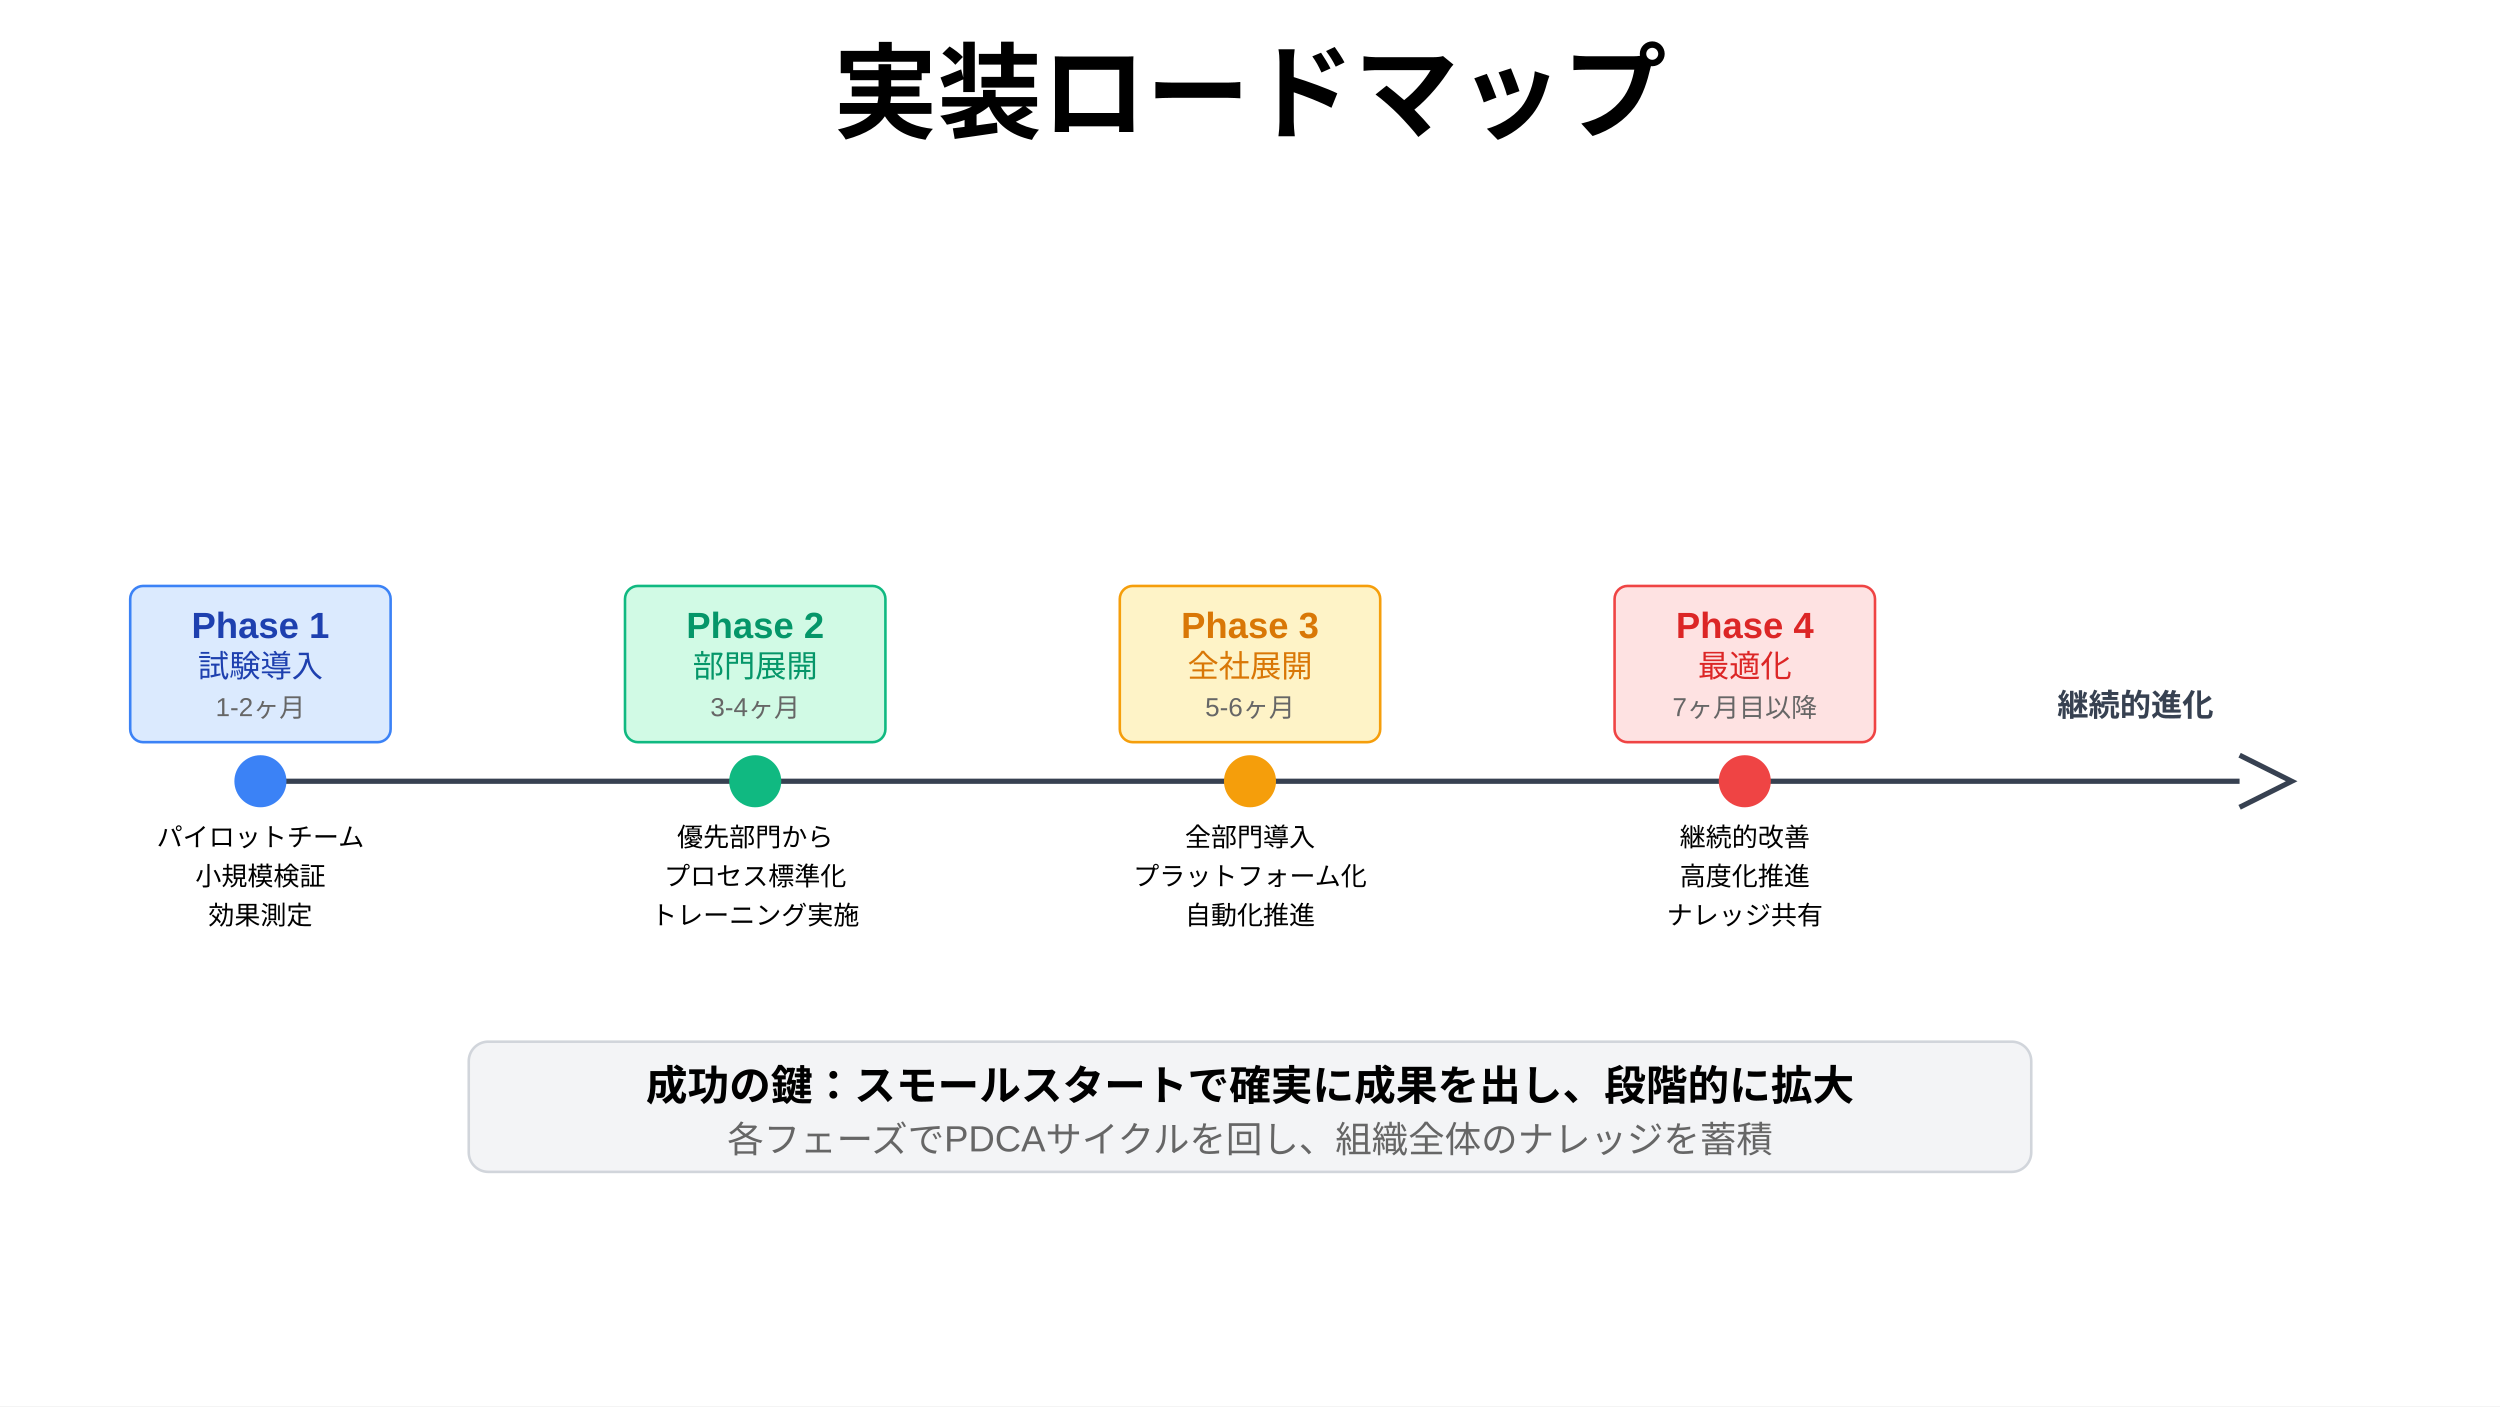
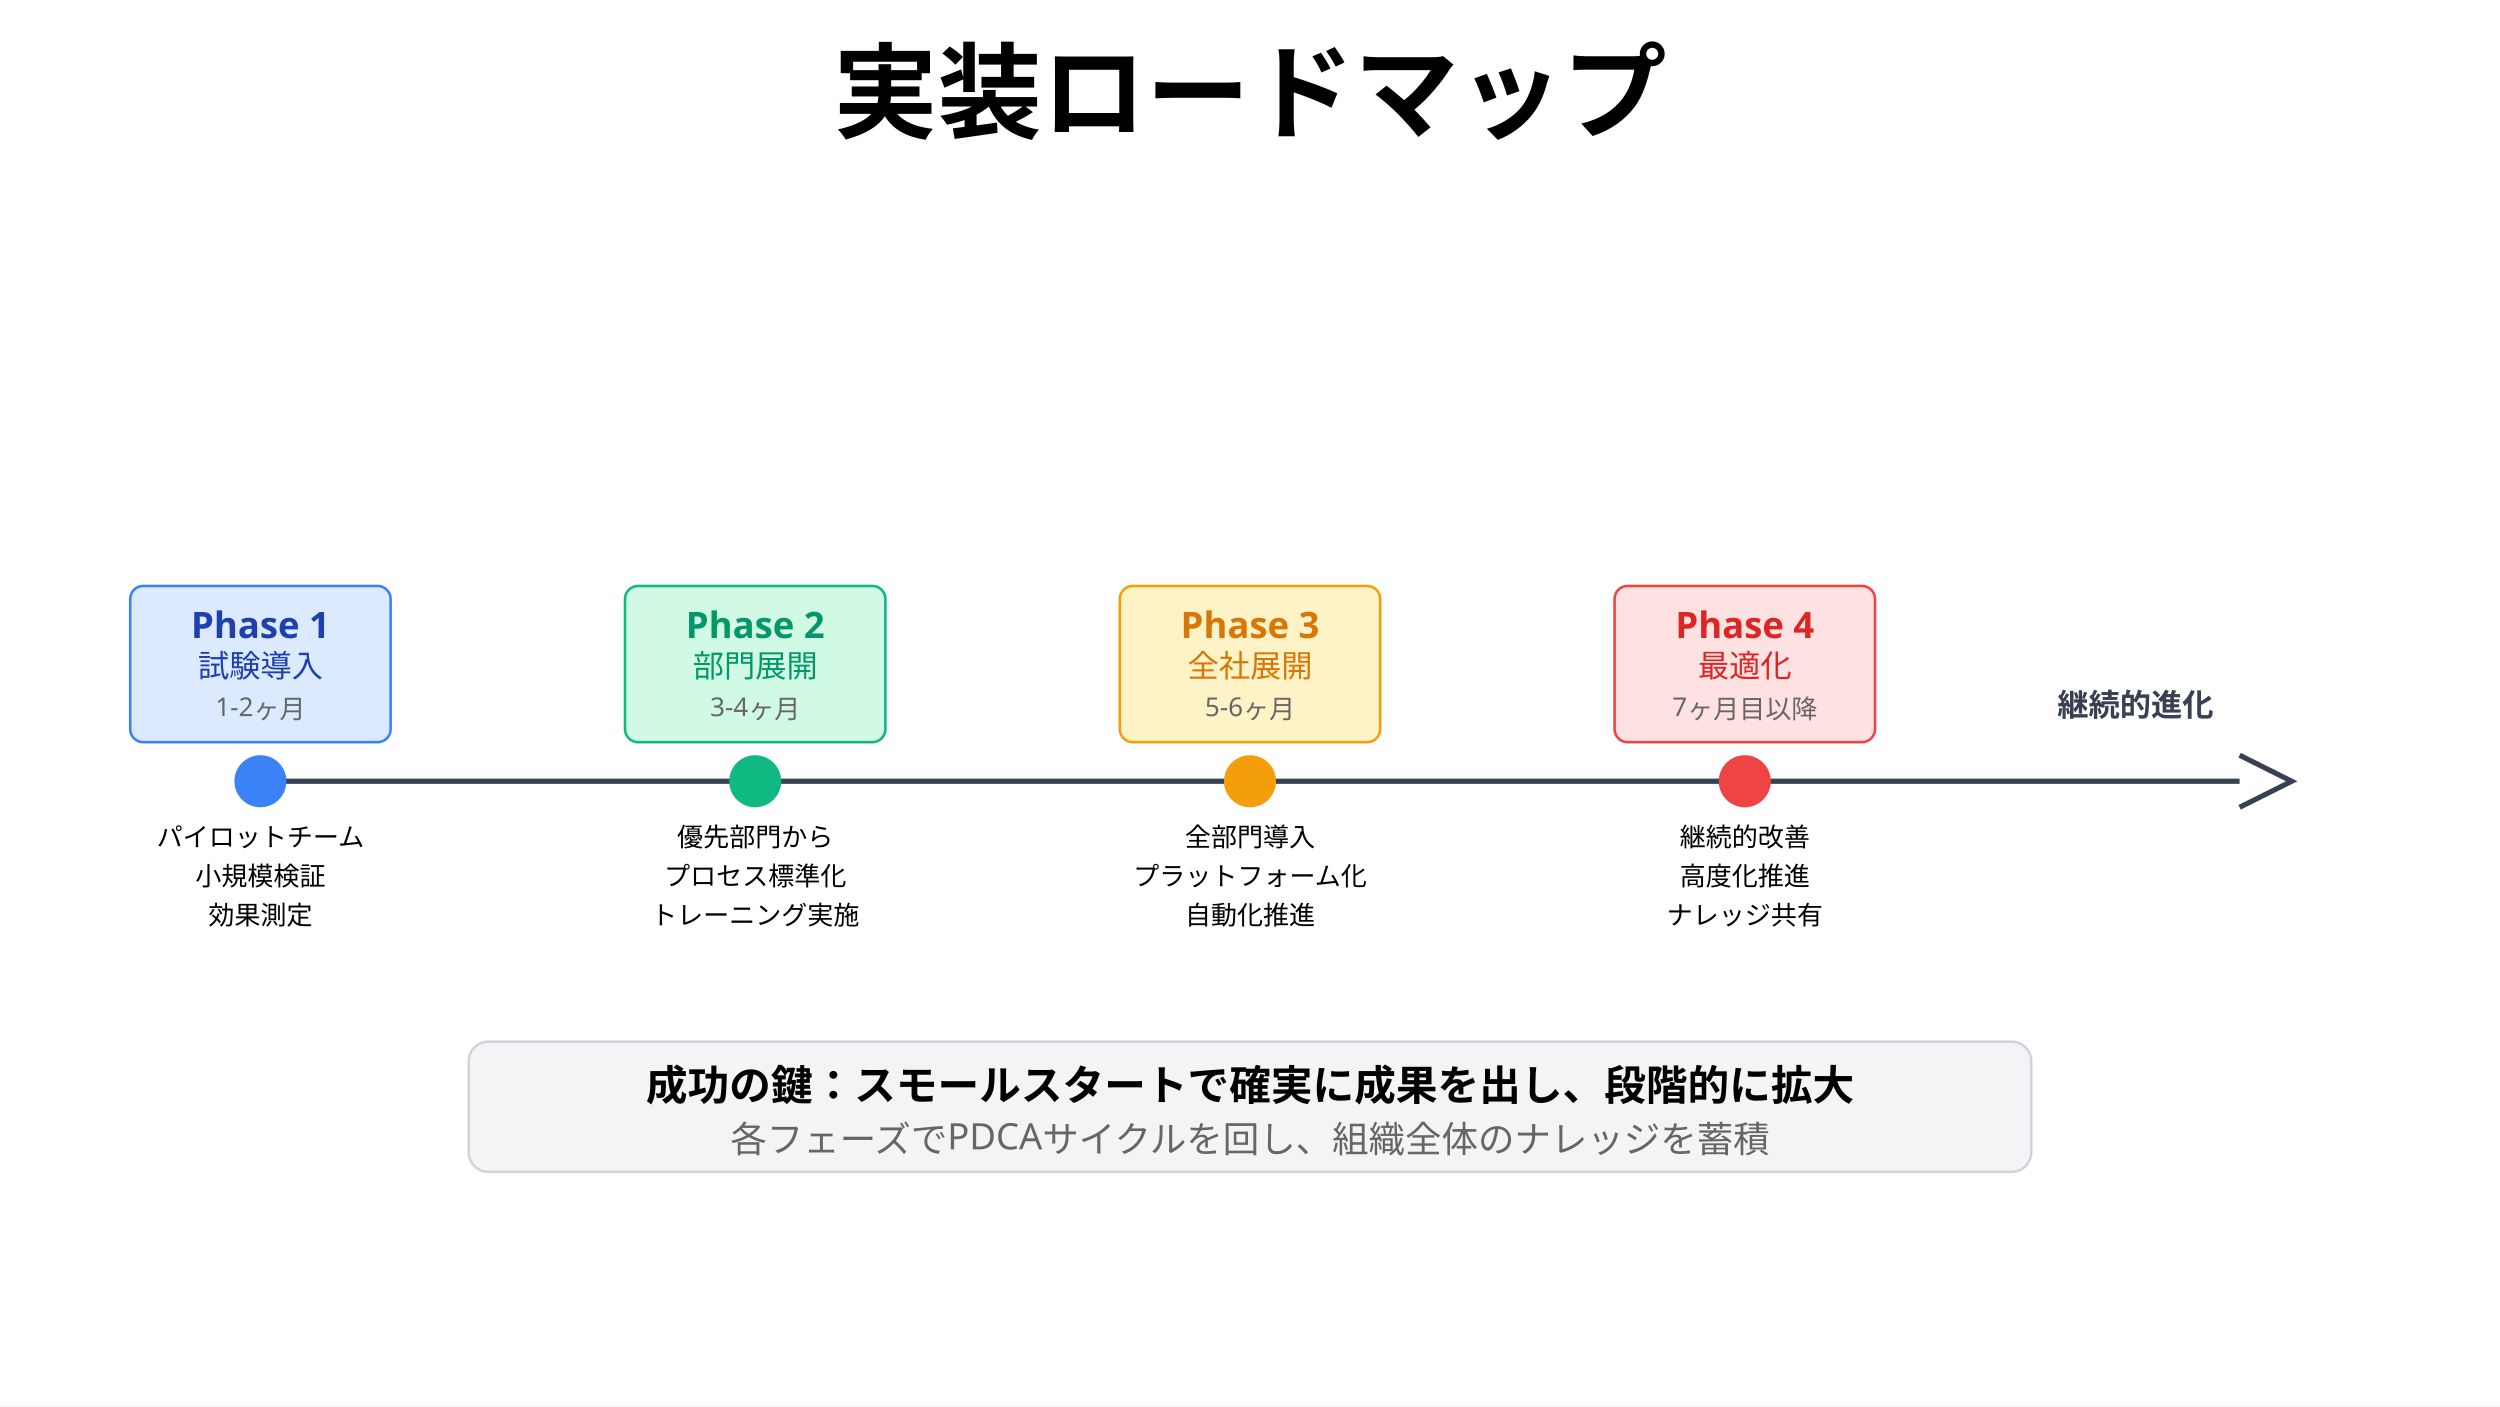
<svg xmlns="http://www.w3.org/2000/svg" viewBox="0 0 1920 1080">
  <rect width="1920" height="1080" fill="#FFFFFF" />
-   <text x="960" y="100" font-family="Arial Black, sans-serif" font-size="80" font-weight="900" text-anchor="middle" fill="#000000">
+   <text x="960" y="100" font-family="Noto Sans, Noto Sans JP, sans-serif" font-size="80" font-weight="700" text-anchor="middle" fill="#000000">
    実装ロードマップ
  </text>
  <g transform="translate(200, 300)">
    <line x1="0" y1="300" x2="1520" y2="300" stroke="#374151" stroke-width="4" />
    <g transform="translate(0, 0)">
      <circle cx="0" cy="300" r="20" fill="#3B82F6" />
      <rect x="-100" y="150" width="200" height="120" fill="#DBEAFE" rx="10" stroke="#3B82F6" stroke-width="2" />
-       <text x="0" y="190" font-family="Arial, sans-serif" font-size="28" font-weight="bold" text-anchor="middle" fill="#1E40AF">Phase 1</text>
-       <text x="0" y="220" font-family="Arial, sans-serif" font-size="24" text-anchor="middle" fill="#1E40AF">試験導入</text>
-       <text x="0" y="250" font-family="Arial, sans-serif" font-size="20" text-anchor="middle" fill="#666666">1-2ヶ月</text>
-       <text x="0" y="350" font-family="Arial, sans-serif" font-size="20" text-anchor="middle" fill="#000000">パイロットチーム</text>
-       <text x="0" y="380" font-family="Arial, sans-serif" font-size="20" text-anchor="middle" fill="#000000">小規模検証</text>
-       <text x="0" y="410" font-family="Arial, sans-serif" font-size="20" text-anchor="middle" fill="#000000">効果測定</text>
+       <text x="0" y="190" font-family="Noto Sans, Noto Sans JP, sans-serif" font-size="28" font-weight="bold" text-anchor="middle" fill="#1E40AF">Phase 1</text>
+       <text x="0" y="220" font-family="Noto Sans, Noto Sans JP, sans-serif" font-size="24" text-anchor="middle" fill="#1E40AF">試験導入</text>
+       <text x="0" y="250" font-family="Noto Sans, Noto Sans JP, sans-serif" font-size="20" text-anchor="middle" fill="#666666">1-2ヶ月</text>
+       <text x="0" y="350" font-family="Noto Sans, Noto Sans JP, sans-serif" font-size="20" text-anchor="middle" fill="#000000">パイロットチーム</text>
+       <text x="0" y="380" font-family="Noto Sans, Noto Sans JP, sans-serif" font-size="20" text-anchor="middle" fill="#000000">小規模検証</text>
+       <text x="0" y="410" font-family="Noto Sans, Noto Sans JP, sans-serif" font-size="20" text-anchor="middle" fill="#000000">効果測定</text>
    </g>
    <g transform="translate(380, 0)">
      <circle cx="0" cy="300" r="20" fill="#10B981" />
      <rect x="-100" y="150" width="200" height="120" fill="#D1FAE5" rx="10" stroke="#10B981" stroke-width="2" />
-       <text x="0" y="190" font-family="Arial, sans-serif" font-size="28" font-weight="bold" text-anchor="middle" fill="#059669">Phase 2</text>
-       <text x="0" y="220" font-family="Arial, sans-serif" font-size="24" text-anchor="middle" fill="#059669">部門展開</text>
-       <text x="0" y="250" font-family="Arial, sans-serif" font-size="20" text-anchor="middle" fill="#666666">3-4ヶ月</text>
-       <text x="0" y="350" font-family="Arial, sans-serif" font-size="20" text-anchor="middle" fill="#000000">優先部門から</text>
-       <text x="0" y="380" font-family="Arial, sans-serif" font-size="20" text-anchor="middle" fill="#000000">プロセス標準化</text>
-       <text x="0" y="410" font-family="Arial, sans-serif" font-size="20" text-anchor="middle" fill="#000000">トレーニング実施</text>
+       <text x="0" y="190" font-family="Noto Sans, Noto Sans JP, sans-serif" font-size="28" font-weight="bold" text-anchor="middle" fill="#059669">Phase 2</text>
+       <text x="0" y="220" font-family="Noto Sans, Noto Sans JP, sans-serif" font-size="24" text-anchor="middle" fill="#059669">部門展開</text>
+       <text x="0" y="250" font-family="Noto Sans, Noto Sans JP, sans-serif" font-size="20" text-anchor="middle" fill="#666666">3-4ヶ月</text>
+       <text x="0" y="350" font-family="Noto Sans, Noto Sans JP, sans-serif" font-size="20" text-anchor="middle" fill="#000000">優先部門から</text>
+       <text x="0" y="380" font-family="Noto Sans, Noto Sans JP, sans-serif" font-size="20" text-anchor="middle" fill="#000000">プロセス標準化</text>
+       <text x="0" y="410" font-family="Noto Sans, Noto Sans JP, sans-serif" font-size="20" text-anchor="middle" fill="#000000">トレーニング実施</text>
    </g>
    <g transform="translate(760, 0)">
      <circle cx="0" cy="300" r="20" fill="#F59E0B" />
      <rect x="-100" y="150" width="200" height="120" fill="#FEF3C7" rx="10" stroke="#F59E0B" stroke-width="2" />
-       <text x="0" y="190" font-family="Arial, sans-serif" font-size="28" font-weight="bold" text-anchor="middle" fill="#D97706">Phase 3</text>
-       <text x="0" y="220" font-family="Arial, sans-serif" font-size="24" text-anchor="middle" fill="#D97706">全社展開</text>
-       <text x="0" y="250" font-family="Arial, sans-serif" font-size="20" text-anchor="middle" fill="#666666">5-6ヶ月</text>
-       <text x="0" y="350" font-family="Arial, sans-serif" font-size="20" text-anchor="middle" fill="#000000">全部門導入</text>
-       <text x="0" y="380" font-family="Arial, sans-serif" font-size="20" text-anchor="middle" fill="#000000">プラットフォーム化</text>
-       <text x="0" y="410" font-family="Arial, sans-serif" font-size="20" text-anchor="middle" fill="#000000">自動化推進</text>
+       <text x="0" y="190" font-family="Noto Sans, Noto Sans JP, sans-serif" font-size="28" font-weight="bold" text-anchor="middle" fill="#D97706">Phase 3</text>
+       <text x="0" y="220" font-family="Noto Sans, Noto Sans JP, sans-serif" font-size="24" text-anchor="middle" fill="#D97706">全社展開</text>
+       <text x="0" y="250" font-family="Noto Sans, Noto Sans JP, sans-serif" font-size="20" text-anchor="middle" fill="#666666">5-6ヶ月</text>
+       <text x="0" y="350" font-family="Noto Sans, Noto Sans JP, sans-serif" font-size="20" text-anchor="middle" fill="#000000">全部門導入</text>
+       <text x="0" y="380" font-family="Noto Sans, Noto Sans JP, sans-serif" font-size="20" text-anchor="middle" fill="#000000">プラットフォーム化</text>
+       <text x="0" y="410" font-family="Noto Sans, Noto Sans JP, sans-serif" font-size="20" text-anchor="middle" fill="#000000">自動化推進</text>
    </g>
    <g transform="translate(1140, 0)">
      <circle cx="0" cy="300" r="20" fill="#EF4444" />
      <rect x="-100" y="150" width="200" height="120" fill="#FEE2E2" rx="10" stroke="#EF4444" stroke-width="2" />
-       <text x="0" y="190" font-family="Arial, sans-serif" font-size="28" font-weight="bold" text-anchor="middle" fill="#DC2626">Phase 4</text>
-       <text x="0" y="220" font-family="Arial, sans-serif" font-size="24" text-anchor="middle" fill="#DC2626">最適化</text>
-       <text x="0" y="250" font-family="Arial, sans-serif" font-size="20" text-anchor="middle" fill="#666666">7ヶ月目以降</text>
-       <text x="0" y="350" font-family="Arial, sans-serif" font-size="20" text-anchor="middle" fill="#000000">継続的改善</text>
-       <text x="0" y="380" font-family="Arial, sans-serif" font-size="20" text-anchor="middle" fill="#000000">高度化推進</text>
-       <text x="0" y="410" font-family="Arial, sans-serif" font-size="20" text-anchor="middle" fill="#000000">ナレッジ共有</text>
+       <text x="0" y="190" font-family="Noto Sans, Noto Sans JP, sans-serif" font-size="28" font-weight="bold" text-anchor="middle" fill="#DC2626">Phase 4</text>
+       <text x="0" y="220" font-family="Noto Sans, Noto Sans JP, sans-serif" font-size="24" text-anchor="middle" fill="#DC2626">最適化</text>
+       <text x="0" y="250" font-family="Noto Sans, Noto Sans JP, sans-serif" font-size="20" text-anchor="middle" fill="#666666">7ヶ月目以降</text>
+       <text x="0" y="350" font-family="Noto Sans, Noto Sans JP, sans-serif" font-size="20" text-anchor="middle" fill="#000000">継続的改善</text>
+       <text x="0" y="380" font-family="Noto Sans, Noto Sans JP, sans-serif" font-size="20" text-anchor="middle" fill="#000000">高度化推進</text>
+       <text x="0" y="410" font-family="Noto Sans, Noto Sans JP, sans-serif" font-size="20" text-anchor="middle" fill="#000000">ナレッジ共有</text>
    </g>
    <g transform="translate(1520, 0)">
      <path d="M 0 280 L 40 300 L 0 320" stroke="#374151" stroke-width="4" fill="none" />
-       <text x="-20" y="250" font-family="Arial, sans-serif" font-size="24" font-weight="bold" text-anchor="end" fill="#374151">継続的進化</text>
+       <text x="-20" y="250" font-family="Noto Sans, Noto Sans JP, sans-serif" font-size="24" font-weight="bold" text-anchor="end" fill="#374151">継続的進化</text>
    </g>
  </g>
  <g transform="translate(960, 850)">
    <rect x="-600" y="-50" width="1200" height="100" fill="#F3F4F6" rx="15" stroke="#D1D5DB" stroke-width="2" />
-     <text x="0" y="-5" font-family="Arial, sans-serif" font-size="32" font-weight="bold" text-anchor="middle" fill="#000000">
+     <text x="0" y="-5" font-family="Noto Sans, Noto Sans JP, sans-serif" font-size="32" font-weight="bold" text-anchor="middle" fill="#000000">
      成功の鍵：スモールスタートで確実に成果を出し、段階的に拡大
    </text>
-     <text x="0" y="35" font-family="Arial, sans-serif" font-size="28" text-anchor="middle" fill="#666666">
+     <text x="0" y="35" font-family="Noto Sans, Noto Sans JP, sans-serif" font-size="28" text-anchor="middle" fill="#666666">
      各フェーズでPDCAサイクルを回し、組織全体のナレッジを蓄積
    </text>
  </g>
</svg>
